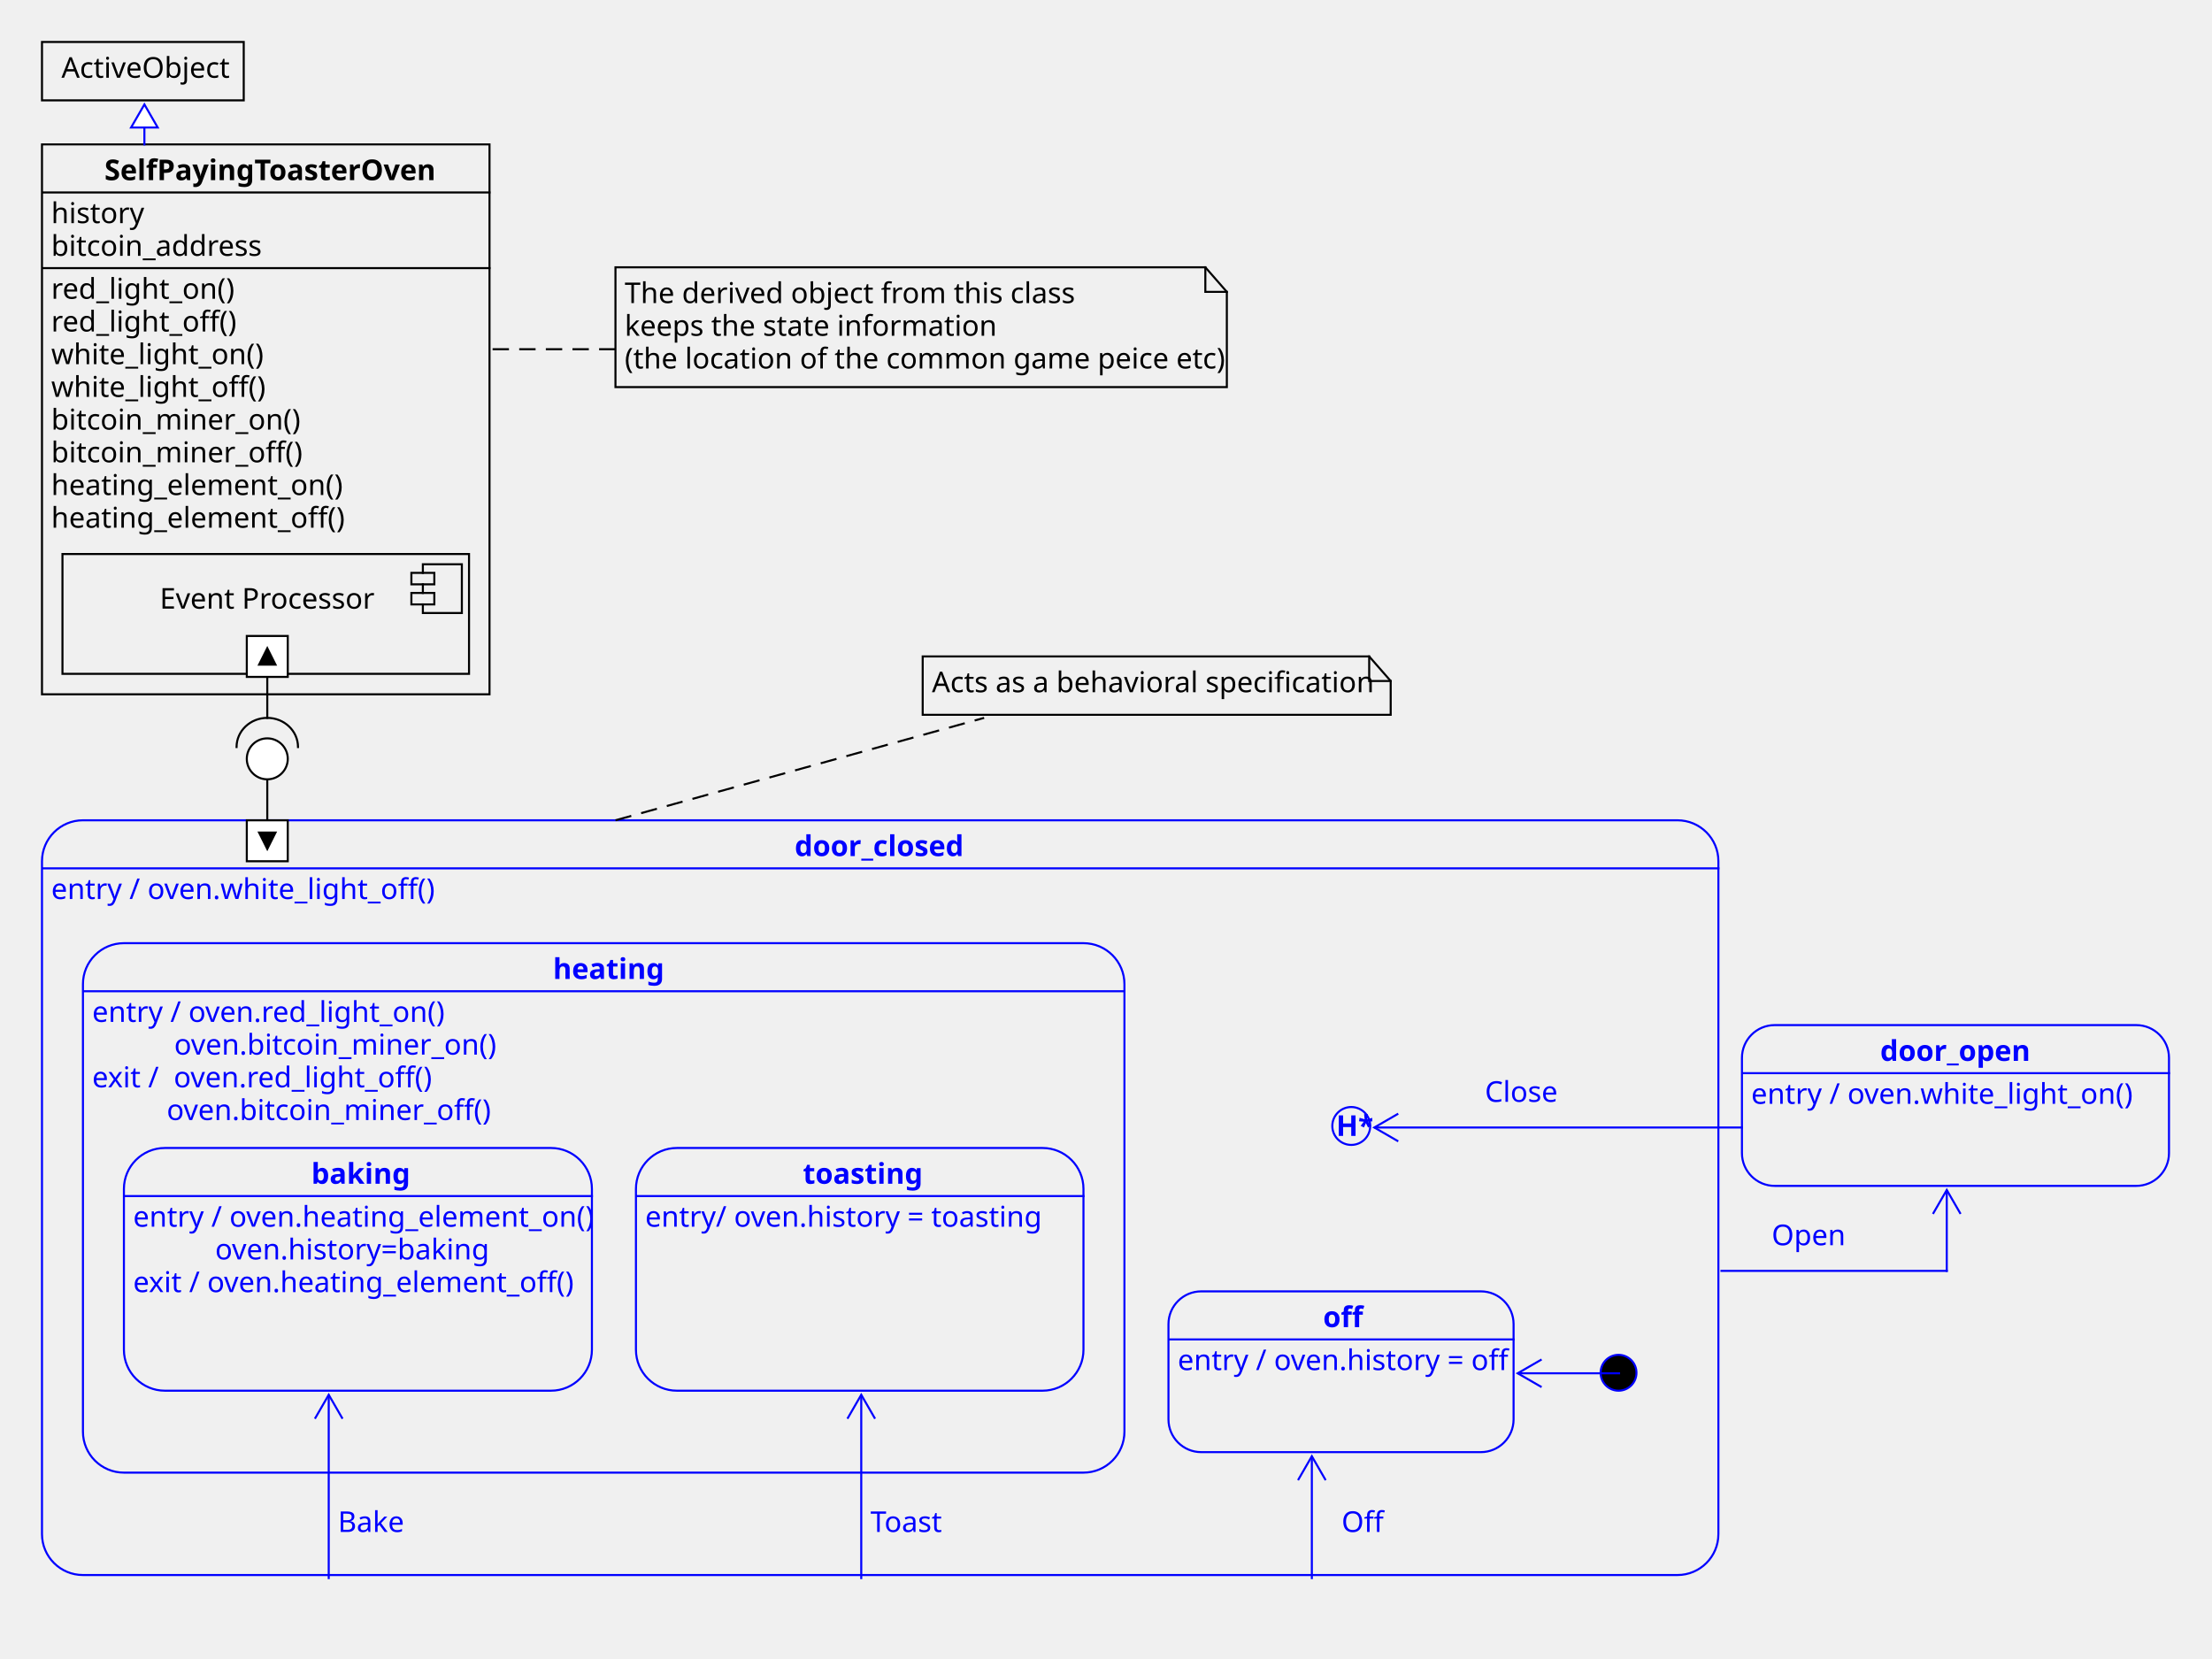
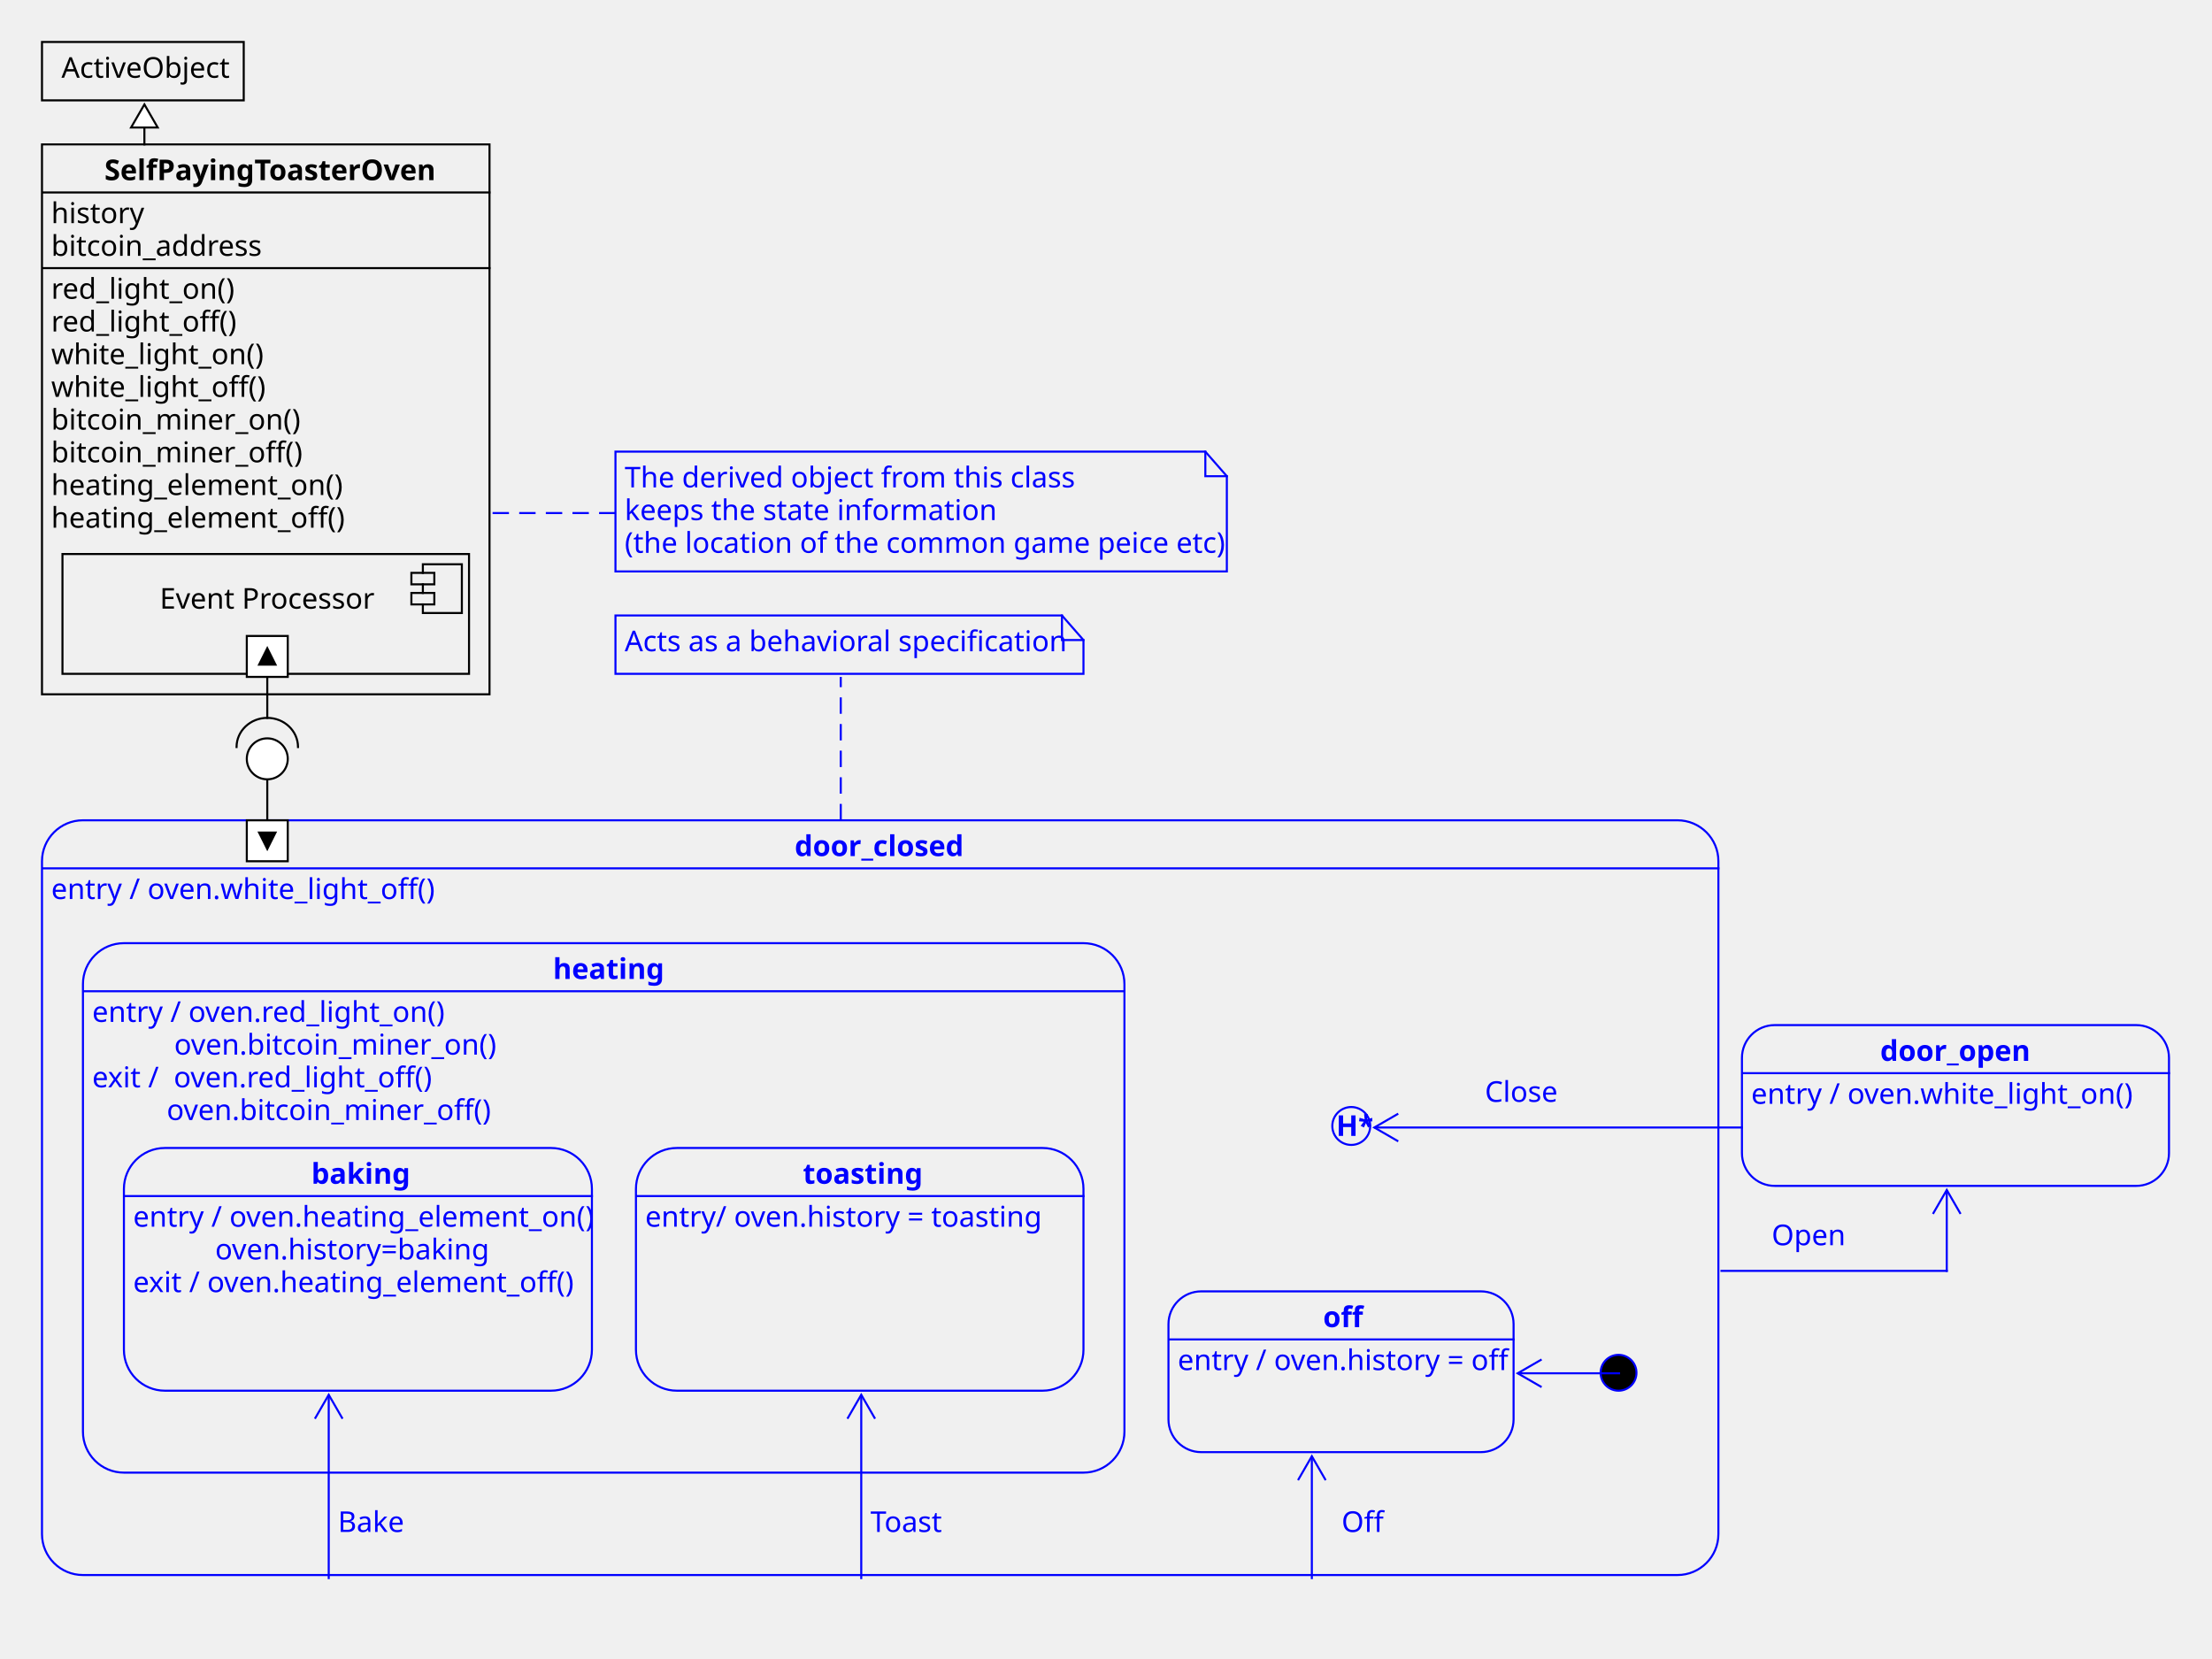
<svg xmlns="http://www.w3.org/2000/svg" fill-opacity="1" color-rendering="auto" color-interpolation="auto" text-rendering="auto" stroke="black" stroke-linecap="square" width="1080" stroke-miterlimit="10" shape-rendering="auto" stroke-opacity="1" fill="black" stroke-dasharray="none" font-weight="normal" stroke-width="1" viewBox="100 10 1080 810" height="810" font-family="'Dialog'" font-style="normal" stroke-linejoin="miter" font-size="12px" stroke-dashoffset="0" image-rendering="auto">
  <defs id="genericDefs" />
  <g>
    <defs id="defs1">
      <clipPath clipPathUnits="userSpaceOnUse" id="clipPath1">
        <path d="M0 0 L2147483647 0 L2147483647 2147483647 L0 2147483647 L0 0 Z" />
      </clipPath>
      <clipPath clipPathUnits="userSpaceOnUse" id="clipPath2">
        <path d="M0 0 L0 30 L230 30 L230 0 Z" />
      </clipPath>
      <clipPath clipPathUnits="userSpaceOnUse" id="clipPath3">
        <path d="M0 0 L0 60 L300 60 L300 0 Z" />
      </clipPath>
      <clipPath clipPathUnits="userSpaceOnUse" id="clipPath4">
        <path d="M0 0 L0 30 L100 30 L100 0 Z" />
      </clipPath>
      <clipPath clipPathUnits="userSpaceOnUse" id="clipPath5">
        <path d="M0 0 L0 20 L20 20 L20 0 Z" />
      </clipPath>
      <clipPath clipPathUnits="userSpaceOnUse" id="clipPath6">
        <path d="M0 0 L0 80 L210 80 L210 0 Z" />
      </clipPath>
      <clipPath clipPathUnits="userSpaceOnUse" id="clipPath7">
        <path d="M0 0 L0 120 L220 120 L220 0 Z" />
      </clipPath>
      <clipPath clipPathUnits="userSpaceOnUse" id="clipPath8">
        <path d="M0 0 L0 120 L230 120 L230 0 Z" />
      </clipPath>
      <clipPath clipPathUnits="userSpaceOnUse" id="clipPath9">
        <path d="M0 0 L0 260 L510 260 L510 0 Z" />
      </clipPath>
      <clipPath clipPathUnits="userSpaceOnUse" id="clipPath10">
        <path d="M0 0 L0 80 L170 80 L170 0 Z" />
      </clipPath>
      <clipPath clipPathUnits="userSpaceOnUse" id="clipPath11">
        <path d="M0 0 L0 60 L200 60 L200 0 Z" />
      </clipPath>
      <clipPath clipPathUnits="userSpaceOnUse" id="clipPath12">
        <path d="M0 0 L0 270 L220 270 L220 0 Z" />
      </clipPath>
      <clipPath clipPathUnits="userSpaceOnUse" id="clipPath13">
        <path d="M0 0 L0 370 L820 370 L820 0 Z" />
      </clipPath>
      <clipPath clipPathUnits="userSpaceOnUse" id="clipPath14">
+         <path d="M0 0 L0 100 L30 100 L30 0 Z" />
+       </clipPath>
+       <clipPath clipPathUnits="userSpaceOnUse" id="clipPath15">
        <path d="M0 0 L0 30 L90 30 L90 0 Z" />
      </clipPath>
-       <clipPath clipPathUnits="userSpaceOnUse" id="clipPath15">
+       <clipPath clipPathUnits="userSpaceOnUse" id="clipPath16">
        <path d="M0 0 L0 120 L30 120 L30 0 Z" />
      </clipPath>
-       <clipPath clipPathUnits="userSpaceOnUse" id="clipPath16">
+       <clipPath clipPathUnits="userSpaceOnUse" id="clipPath17">
        <path d="M0 0 L0 50 L30 50 L30 0 Z" />
      </clipPath>
-       <clipPath clipPathUnits="userSpaceOnUse" id="clipPath17">
+       <clipPath clipPathUnits="userSpaceOnUse" id="clipPath18">
        <path d="M0 0 L0 90 L30 90 L30 0 Z" />
      </clipPath>
-       <clipPath clipPathUnits="userSpaceOnUse" id="clipPath18">
+       <clipPath clipPathUnits="userSpaceOnUse" id="clipPath19">
        <path d="M0 0 L0 30 L80 30 L80 0 Z" />
      </clipPath>
-       <clipPath clipPathUnits="userSpaceOnUse" id="clipPath19">
+       <clipPath clipPathUnits="userSpaceOnUse" id="clipPath20">
        <path d="M0 0 L0 30 L210 30 L210 0 Z" />
      </clipPath>
-       <clipPath clipPathUnits="userSpaceOnUse" id="clipPath20">
+       <clipPath clipPathUnits="userSpaceOnUse" id="clipPath21">
        <path d="M0 0 L0 70 L140 70 L140 0 Z" />
      </clipPath>
-       <clipPath clipPathUnits="userSpaceOnUse" id="clipPath21">
+       <clipPath clipPathUnits="userSpaceOnUse" id="clipPath22">
        <path d="M0 0 L0 70 L30 70 L30 0 Z" />
      </clipPath>
-       <clipPath clipPathUnits="userSpaceOnUse" id="clipPath22">
+       <clipPath clipPathUnits="userSpaceOnUse" id="clipPath23">
        <path d="M0 0 L0 70 L50 70 L50 0 Z" />
      </clipPath>
    </defs>
-     <g fill="rgb(255,255,255)" fill-opacity="0" transform="translate(550,330)" stroke-opacity="0" stroke="rgb(255,255,255)">
+     <g fill="rgb(255,255,255)" fill-opacity="0" transform="translate(400,310)" stroke-opacity="0" stroke="rgb(255,255,255)">
      <path d="M0.5 0.5 L218.5 0.5 L229 12.5 L229 29 L0.5 29 Z" stroke="none" clip-path="url(#clipPath2)" />
    </g>
-     <g transform="translate(550,330)">
+     <g fill="blue" transform="translate(400,310)" stroke="blue">
      <path fill="none" d="M0.5 0.5 L218.5 0.5 L229 12.5 L229 29 L0.5 29 Z" clip-path="url(#clipPath2)" />
      <path fill="none" d="M218.5 0.5 L218.5 12.5 L229 12.5" clip-path="url(#clipPath2)" />
      <text x="5" font-size="14px" y="17.969" clip-path="url(#clipPath2)" font-family="sans-serif" stroke="none" xml:space="preserve">Acts as a behavioral specification</text>
    </g>
-     <g fill="rgb(255,255,255)" fill-opacity="0" transform="translate(400,140)" stroke-opacity="0" stroke="rgb(255,255,255)">
+     <g fill="rgb(255,255,255)" fill-opacity="0" transform="translate(400,230)" stroke-opacity="0" stroke="rgb(255,255,255)">
      <path d="M0.5 0.5 L288.5 0.5 L299 12.5 L299 59 L0.5 59 Z" stroke="none" clip-path="url(#clipPath3)" />
    </g>
-     <g transform="translate(400,140)">
+     <g fill="blue" transform="translate(400,230)" stroke="blue">
      <path fill="none" d="M0.5 0.5 L288.5 0.5 L299 12.5 L299 59 L0.5 59 Z" clip-path="url(#clipPath3)" />
      <path fill="none" d="M288.5 0.5 L288.5 12.5 L299 12.5" clip-path="url(#clipPath3)" />
      <text x="5" font-size="14px" y="17.969" clip-path="url(#clipPath3)" font-family="sans-serif" stroke="none" xml:space="preserve">The derived object from this class</text>
      <text x="5" font-size="14px" y="33.938" clip-path="url(#clipPath3)" font-family="sans-serif" stroke="none" xml:space="preserve">keeps the state information</text>
      <text x="5" font-size="14px" y="49.906" clip-path="url(#clipPath3)" font-family="sans-serif" stroke="none" xml:space="preserve">(the location of the common game peice etc)</text>
    </g>
    <g fill="blue" font-size="14px" font-family="sans-serif" transform="translate(260,740)" stroke="blue">
      <text x="5" xml:space="preserve" y="17.969" clip-path="url(#clipPath4)" stroke="none">Bake</text>
    </g>
    <g fill="blue" font-size="14px" font-family="sans-serif" transform="translate(520,740)" stroke="blue">
      <text x="5" xml:space="preserve" y="17.969" clip-path="url(#clipPath4)" stroke="none">Toast</text>
    </g>
    <g fill="blue" font-size="14px" font-family="sans-serif" transform="translate(750,740)" stroke="blue">
      <text x="5" xml:space="preserve" y="17.969" clip-path="url(#clipPath4)" stroke="none">Off</text>
    </g>
    <g fill="blue" font-size="14px" font-family="sans-serif" transform="translate(820,530)" stroke="blue">
      <text x="5" xml:space="preserve" y="17.969" clip-path="url(#clipPath4)" stroke="none">Close</text>
    </g>
    <g fill="blue" font-size="14px" font-family="sans-serif" transform="translate(960,600)" stroke="blue">
      <text x="5" xml:space="preserve" y="17.969" clip-path="url(#clipPath4)" stroke="none">Open</text>
    </g>
    <g fill="rgb(255,255,255)" fill-opacity="0" transform="translate(120,30)" stroke-opacity="0" stroke="rgb(255,255,255)">
      <rect x="0.5" width="98.5" height="28.5" y="0.5" clip-path="url(#clipPath4)" stroke="none" />
    </g>
    <g transform="translate(120,30)">
      <rect fill="none" x="0.5" width="98.5" height="28.5" y="0.5" clip-path="url(#clipPath4)" />
      <text x="10" font-size="14px" y="17.969" clip-path="url(#clipPath4)" font-family="sans-serif" stroke="none" xml:space="preserve">ActiveObject</text>
    </g>
    <g transform="translate(880,670)">
      <circle r="8.75" clip-path="url(#clipPath5)" cx="10.25" cy="10.25" stroke="none" />
      <circle fill="none" r="8.75" clip-path="url(#clipPath5)" cx="10.25" cy="10.25" stroke="blue" />
    </g>
    <g fill="rgb(255,255,255)" fill-opacity="0" transform="translate(950,510)" stroke-opacity="0" stroke="rgb(255,255,255)">
      <rect x="0.5" y="0.5" clip-path="url(#clipPath6)" width="208.5" rx="16" ry="16" height="78.5" stroke="none" />
    </g>
    <g fill="blue" transform="translate(950,510)" stroke="blue">
      <rect x="0.5" y="0.5" clip-path="url(#clipPath6)" fill="none" width="208.5" rx="16" ry="16" height="78.5" />
      <text x="68" font-size="14px" y="17.969" clip-path="url(#clipPath6)" font-family="sans-serif" stroke="none" font-weight="bold" xml:space="preserve">door_open</text>
      <path fill="none" d="M1 23.969 L209 23.969" clip-path="url(#clipPath6)" />
      <text x="5" font-size="14px" y="38.938" clip-path="url(#clipPath6)" font-family="sans-serif" stroke="none" xml:space="preserve">entry / oven.white_light_on()</text>
    </g>
    <g fill="rgb(255,255,255)" fill-opacity="0" transform="translate(750,550)" stroke-opacity="0" stroke="rgb(255,255,255)">
      <circle r="9.25" clip-path="url(#clipPath5)" cx="9.75" cy="9.75" stroke="none" />
    </g>
    <g fill="blue" transform="translate(750,550)" stroke="blue">
      <circle fill="none" r="9.25" clip-path="url(#clipPath5)" cx="9.75" cy="9.75" />
      <text x="2.39" font-size="14px" y="14.594" clip-path="url(#clipPath5)" font-family="sans-serif" stroke="none" font-weight="bold" xml:space="preserve">H*</text>
    </g>
    <g fill="rgb(255,255,255)" fill-opacity="0" transform="translate(410,570)" stroke-opacity="0" stroke="rgb(255,255,255)">
      <rect x="0.5" y="0.5" clip-path="url(#clipPath7)" width="218.5" rx="20" ry="20" height="118.5" stroke="none" />
    </g>
    <g fill="blue" transform="translate(410,570)" stroke="blue">
      <rect x="0.5" y="0.5" clip-path="url(#clipPath7)" fill="none" width="218.5" rx="20" ry="20" height="118.5" />
      <text x="82" font-size="14px" y="17.969" clip-path="url(#clipPath7)" font-family="sans-serif" stroke="none" font-weight="bold" xml:space="preserve">toasting</text>
      <path fill="none" d="M1 23.969 L219 23.969" clip-path="url(#clipPath7)" />
      <text x="5" font-size="14px" y="38.938" clip-path="url(#clipPath7)" font-family="sans-serif" stroke="none" xml:space="preserve">entry/ oven.history = toasting</text>
    </g>
    <g fill="rgb(255,255,255)" fill-opacity="0" transform="translate(160,570)" stroke-opacity="0" stroke="rgb(255,255,255)">
      <rect x="0.5" y="0.5" clip-path="url(#clipPath8)" width="228.5" rx="20" ry="20" height="118.5" stroke="none" />
    </g>
    <g fill="blue" transform="translate(160,570)" stroke="blue">
      <rect x="0.5" y="0.5" clip-path="url(#clipPath8)" fill="none" width="228.5" rx="20" ry="20" height="118.5" />
      <text x="92" font-size="14px" y="17.969" clip-path="url(#clipPath8)" font-family="sans-serif" stroke="none" font-weight="bold" xml:space="preserve">baking</text>
      <path fill="none" d="M1 23.969 L229 23.969" clip-path="url(#clipPath8)" />
      <text x="5" font-size="14px" y="38.938" clip-path="url(#clipPath8)" font-family="sans-serif" stroke="none" xml:space="preserve">entry / oven.heating_element_on()</text>
      <text x="5" font-size="14px" y="54.906" clip-path="url(#clipPath8)" font-family="sans-serif" stroke="none" xml:space="preserve">           oven.history=baking</text>
      <text x="5" font-size="14px" y="70.875" clip-path="url(#clipPath8)" font-family="sans-serif" stroke="none" xml:space="preserve">exit / oven.heating_element_off()</text>
    </g>
    <g fill="rgb(255,255,255)" fill-opacity="0" transform="translate(140,470)" stroke-opacity="0" stroke="rgb(255,255,255)">
      <rect x="0.5" y="0.5" clip-path="url(#clipPath9)" width="508.5" rx="20" ry="20" height="258.5" stroke="none" />
    </g>
    <g fill="blue" transform="translate(140,470)" stroke="blue">
      <rect x="0.5" y="0.5" clip-path="url(#clipPath9)" fill="none" width="508.5" rx="20" ry="20" height="258.5" />
      <text x="230" font-size="14px" y="17.969" clip-path="url(#clipPath9)" font-family="sans-serif" stroke="none" font-weight="bold" xml:space="preserve">heating</text>
      <path fill="none" d="M1 23.969 L509 23.969" clip-path="url(#clipPath9)" />
      <text x="5" font-size="14px" y="38.938" clip-path="url(#clipPath9)" font-family="sans-serif" stroke="none" xml:space="preserve">entry / oven.red_light_on()</text>
      <text x="5" font-size="14px" y="54.906" clip-path="url(#clipPath9)" font-family="sans-serif" stroke="none" xml:space="preserve">           oven.bitcoin_miner_on()</text>
      <text x="5" font-size="14px" y="70.875" clip-path="url(#clipPath9)" font-family="sans-serif" stroke="none" xml:space="preserve">exit /  oven.red_light_off()</text>
      <text x="5" font-size="14px" y="86.844" clip-path="url(#clipPath9)" font-family="sans-serif" stroke="none" xml:space="preserve">          oven.bitcoin_miner_off()</text>
    </g>
    <g fill="rgb(255,255,255)" fill-opacity="0" transform="translate(670,640)" stroke-opacity="0" stroke="rgb(255,255,255)">
      <rect x="0.5" y="0.5" clip-path="url(#clipPath10)" width="168.5" rx="16" ry="16" height="78.5" stroke="none" />
    </g>
    <g fill="blue" transform="translate(670,640)" stroke="blue">
      <rect x="0.5" y="0.5" clip-path="url(#clipPath10)" fill="none" width="168.5" rx="16" ry="16" height="78.5" />
      <text x="76" font-size="14px" y="17.969" clip-path="url(#clipPath10)" font-family="sans-serif" stroke="none" font-weight="bold" xml:space="preserve">off</text>
      <path fill="none" d="M1 23.969 L169 23.969" clip-path="url(#clipPath10)" />
      <text x="5" font-size="14px" y="38.938" clip-path="url(#clipPath10)" font-family="sans-serif" stroke="none" xml:space="preserve">entry / oven.history = off</text>
    </g>
    <g fill="rgb(255,255,255)" fill-opacity="0" transform="translate(130,280)" stroke-opacity="0" stroke="rgb(255,255,255)">
      <rect x="170.86" width="11.2" height="5.6" y="9.7" clip-path="url(#clipPath11)" stroke="none" />
    </g>
    <g transform="translate(130,280)">
      <rect fill="none" x="170.86" width="11.2" height="5.6" y="9.7" clip-path="url(#clipPath11)" />
    </g>
    <g fill="rgb(255,255,255)" fill-opacity="0" transform="translate(130,280)" stroke-opacity="0" stroke="rgb(255,255,255)">
      <rect x="170.86" width="11.2" height="5.6" y="19.5" clip-path="url(#clipPath11)" stroke="none" />
    </g>
    <g transform="translate(130,280)">
      <rect fill="none" x="170.86" width="11.2" height="5.6" y="19.5" clip-path="url(#clipPath11)" />
      <path fill="none" d="M176.46 15.3 L176.46 19.5" clip-path="url(#clipPath11)" />
      <path fill="none" d="M176.46 9.7 L176.46 5.5 L195.5 5.5 L195.5 29.3 L176.46 29.3 L176.46 25.1" clip-path="url(#clipPath11)" />
    </g>
    <g fill="rgb(255,255,255)" fill-opacity="0" transform="translate(130,280)" stroke-opacity="0" stroke="rgb(255,255,255)">
      <rect x="0.5" width="198.5" height="58.5" y="0.5" clip-path="url(#clipPath11)" stroke="none" />
    </g>
    <g transform="translate(130,280)">
      <rect fill="none" x="0.5" width="198.5" height="58.5" y="0.5" clip-path="url(#clipPath11)" />
      <text x="48" font-size="14px" y="27.169" clip-path="url(#clipPath11)" font-family="sans-serif" stroke="none" xml:space="preserve">Event Processor</text>
    </g>
    <g fill="rgb(255,255,255)" fill-opacity="0" transform="translate(120,80)" stroke-opacity="0" stroke="rgb(255,255,255)">
      <rect x="0.5" width="218.5" height="268.5" y="0.5" clip-path="url(#clipPath12)" stroke="none" />
    </g>
    <g transform="translate(120,80)">
      <rect fill="none" x="0.5" width="218.5" height="268.5" y="0.5" clip-path="url(#clipPath12)" />
      <text x="31" font-size="14px" y="17.969" clip-path="url(#clipPath12)" font-family="sans-serif" stroke="none" font-weight="bold" xml:space="preserve">SelfPayingToasterOven</text>
      <path fill="none" d="M1 23.969 L219 23.969" clip-path="url(#clipPath12)" />
      <text x="5" font-size="14px" y="38.938" clip-path="url(#clipPath12)" font-family="sans-serif" stroke="none" xml:space="preserve">history</text>
      <text x="5" font-size="14px" y="54.906" clip-path="url(#clipPath12)" font-family="sans-serif" stroke="none" xml:space="preserve">bitcoin_address</text>
      <path fill="none" d="M1 60.906 L219 60.906" clip-path="url(#clipPath12)" />
      <text x="5" font-size="14px" y="75.875" clip-path="url(#clipPath12)" font-family="sans-serif" stroke="none" xml:space="preserve">red_light_on()</text>
      <text x="5" font-size="14px" y="91.844" clip-path="url(#clipPath12)" font-family="sans-serif" stroke="none" xml:space="preserve">red_light_off()</text>
      <text x="5" font-size="14px" y="107.812" clip-path="url(#clipPath12)" font-family="sans-serif" stroke="none" xml:space="preserve">white_light_on()</text>
      <text x="5" font-size="14px" y="123.781" clip-path="url(#clipPath12)" font-family="sans-serif" stroke="none" xml:space="preserve">white_light_off()</text>
      <text x="5" font-size="14px" y="139.75" clip-path="url(#clipPath12)" font-family="sans-serif" stroke="none" xml:space="preserve">bitcoin_miner_on()</text>
      <text x="5" font-size="14px" y="155.719" clip-path="url(#clipPath12)" font-family="sans-serif" stroke="none" xml:space="preserve">bitcoin_miner_off()</text>
      <text x="5" font-size="14px" y="171.688" clip-path="url(#clipPath12)" font-family="sans-serif" stroke="none" xml:space="preserve">heating_element_on()</text>
      <text x="5" font-size="14px" y="187.656" clip-path="url(#clipPath12)" font-family="sans-serif" stroke="none" xml:space="preserve">heating_element_off()</text>
    </g>
    <g fill="rgb(255,255,255)" fill-opacity="0" transform="translate(120,410)" stroke-opacity="0" stroke="rgb(255,255,255)">
      <rect x="0.5" y="0.5" clip-path="url(#clipPath13)" width="818.5" rx="20" ry="20" height="368.5" stroke="none" />
    </g>
    <g fill="blue" transform="translate(120,410)" stroke="blue">
      <rect x="0.5" y="0.5" clip-path="url(#clipPath13)" fill="none" width="818.5" rx="20" ry="20" height="368.5" />
      <text x="368" font-size="14px" y="17.969" clip-path="url(#clipPath13)" font-family="sans-serif" stroke="none" font-weight="bold" xml:space="preserve">door_closed</text>
      <path fill="none" d="M1 23.969 L819 23.969" clip-path="url(#clipPath13)" />
      <text x="5" font-size="14px" y="38.938" clip-path="url(#clipPath13)" font-family="sans-serif" stroke="none" xml:space="preserve">entry / oven.white_light_off()</text>
    </g>
-     <g stroke-dasharray="8,5" stroke-miterlimit="5" transform="translate(390,350)" stroke-linecap="butt">
-       <path fill="none" d="M10.5 60.5 L190.5 10.5" clip-path="url(#clipPath6)" />
-     </g>
-     <g stroke-dasharray="8,5" stroke-miterlimit="5" transform="translate(330,170)" stroke-linecap="butt">
-       <path fill="none" d="M10.5 10.5 L70.5 10.5" clip-path="url(#clipPath14)" />
+     <g fill="blue" stroke-miterlimit="5" stroke-dasharray="8,5" transform="translate(500,330)" stroke-linecap="butt" stroke="blue">
+       <path fill="none" d="M10.5 80.5 L10.5 10.5" clip-path="url(#clipPath14)" />
+     </g>
+     <g fill="blue" stroke-miterlimit="5" stroke-dasharray="8,5" transform="translate(330,250)" stroke-linecap="butt" stroke="blue">
+       <path fill="none" d="M10.5 10.5 L70.5 10.5" clip-path="url(#clipPath15)" />
    </g>
    <g fill="blue" transform="translate(510,680)" stroke="blue">
-       <path fill="none" d="M10.5 100.5 L10.5 11.5" clip-path="url(#clipPath15)" />
-       <path fill="none" d="M17 22.258 L10.5 11 L4 22.258" clip-path="url(#clipPath15)" />
+       <path fill="none" d="M10.5 100.5 L10.5 11.5" clip-path="url(#clipPath16)" />
+       <path fill="none" d="M17 22.258 L10.5 11 L4 22.258" clip-path="url(#clipPath16)" />
    </g>
    <g fill="blue" transform="translate(250,680)" stroke="blue">
-       <path fill="none" d="M10.5 100.5 L10.5 11.5" clip-path="url(#clipPath15)" />
-       <path fill="none" d="M17 22.258 L10.5 11 L4 22.258" clip-path="url(#clipPath15)" />
-     </g>
-     <g fill="blue" transform="translate(160,50)" stroke="blue">
-       <path fill="none" d="M10.5 11.5 L10.5 30.5" clip-path="url(#clipPath16)" />
-       <path fill="white" d="M4 22.258 L10.5 11 L17 22.258 Z" clip-path="url(#clipPath16)" stroke="none" />
-       <path fill="none" d="M4 22.258 L10.5 11 L17 22.258 Z" clip-path="url(#clipPath16)" />
+       <path fill="none" d="M10.5 100.5 L10.5 11.5" clip-path="url(#clipPath16)" />
+       <path fill="none" d="M17 22.258 L10.5 11 L4 22.258" clip-path="url(#clipPath16)" />
+     </g>
+     <g transform="translate(160,50)">
+       <path fill="none" d="M10.5 11.5 L10.5 30.5" clip-path="url(#clipPath17)" />
+       <path fill="white" d="M4 22.258 L10.5 11 L17 22.258 Z" clip-path="url(#clipPath17)" stroke="none" />
+       <path fill="none" d="M4 22.258 L10.5 11 L17 22.258 Z" clip-path="url(#clipPath17)" />
    </g>
    <g fill="blue" transform="translate(730,710)" stroke="blue">
-       <path fill="none" d="M10.5 70.5 L10.5 11.5" clip-path="url(#clipPath17)" />
-       <path fill="none" d="M17 22.258 L10.5 11 L4 22.258" clip-path="url(#clipPath17)" />
+       <path fill="none" d="M10.5 70.5 L10.5 11.5" clip-path="url(#clipPath18)" />
+       <path fill="none" d="M17 22.258 L10.5 11 L4 22.258" clip-path="url(#clipPath18)" />
    </g>
    <g fill="blue" transform="translate(830,670)" stroke="blue">
-       <path fill="none" d="M60.5 10.5 L11.5 10.5" clip-path="url(#clipPath18)" />
-       <path fill="none" d="M22.258 4 L11 10.5 L22.258 17" clip-path="url(#clipPath18)" />
+       <path fill="none" d="M60.5 10.5 L11.5 10.5" clip-path="url(#clipPath19)" />
+       <path fill="none" d="M22.258 4 L11 10.5 L22.258 17" clip-path="url(#clipPath19)" />
    </g>
    <g fill="blue" transform="translate(760,550)" stroke="blue">
-       <path fill="none" d="M190.5 10.5 L11.5 10.5" clip-path="url(#clipPath19)" />
-       <path fill="none" d="M22.258 4 L11 10.5 L22.258 17" clip-path="url(#clipPath19)" />
+       <path fill="none" d="M190.5 10.5 L11.5 10.5" clip-path="url(#clipPath20)" />
+       <path fill="none" d="M22.258 4 L11 10.5 L22.258 17" clip-path="url(#clipPath20)" />
    </g>
    <g fill="blue" transform="translate(930,580)" stroke="blue">
-       <path fill="none" d="M10.5 50.5 L120.5 50.5" clip-path="url(#clipPath20)" />
-       <path fill="none" d="M120.5 50.5 L120.5 11.5" clip-path="url(#clipPath20)" />
-       <path fill="none" d="M127 22.258 L120.5 11 L114 22.258" clip-path="url(#clipPath20)" />
+       <path fill="none" d="M10.5 50.5 L120.5 50.5" clip-path="url(#clipPath21)" />
+       <path fill="none" d="M120.5 50.5 L120.5 11.5" clip-path="url(#clipPath21)" />
+       <path fill="none" d="M127 22.258 L120.5 11 L114 22.258" clip-path="url(#clipPath21)" />
    </g>
    <g transform="translate(220,370)">
-       <path fill="none" d="M10.5 11.5 L10.5 50.5" clip-path="url(#clipPath21)" />
-       <circle fill="white" r="10" clip-path="url(#clipPath21)" cx="10.5" cy="10.5" stroke="none" />
-       <circle fill="none" r="10" clip-path="url(#clipPath21)" cx="10.5" cy="10.5" />
-       <rect x="0.5" y="40.5" clip-path="url(#clipPath21)" fill="white" width="20" height="20" stroke="none" />
-       <rect fill="none" x="0.5" width="20" height="20" y="40.5" clip-path="url(#clipPath21)" />
-       <path d="M6.5 46.5 L14.5 46.5 L10.5 54.5 Z" clip-path="url(#clipPath21)" stroke="none" />
-       <path fill="none" d="M6.5 46.5 L14.5 46.5 L10.5 54.5 Z" clip-path="url(#clipPath21)" />
+       <path fill="none" d="M10.5 11.5 L10.5 50.5" clip-path="url(#clipPath22)" />
+       <circle fill="white" r="10" clip-path="url(#clipPath22)" cx="10.5" cy="10.5" stroke="none" />
+       <circle fill="none" r="10" clip-path="url(#clipPath22)" cx="10.5" cy="10.5" />
+       <rect x="0.5" y="40.5" clip-path="url(#clipPath22)" fill="white" width="20" height="20" stroke="none" />
+       <rect fill="none" x="0.5" width="20" height="20" y="40.5" clip-path="url(#clipPath22)" />
+       <path d="M6.5 46.5 L14.5 46.5 L10.5 54.5 Z" clip-path="url(#clipPath22)" stroke="none" />
+       <path fill="none" d="M6.5 46.5 L14.5 46.5 L10.5 54.5 Z" clip-path="url(#clipPath22)" />
    </g>
    <g transform="translate(210,320)">
-       <path fill="none" d="M20.5 11.5 L20.5 40.5" clip-path="url(#clipPath22)" />
-       <rect x="10.5" y="0.5" clip-path="url(#clipPath22)" fill="white" width="20" height="20" stroke="none" />
-       <rect fill="none" x="10.5" width="20" height="20" y="0.5" clip-path="url(#clipPath22)" />
-       <path d="M20.5 6.5 L24.5 14.5 L16.5 14.5 Z" clip-path="url(#clipPath22)" stroke="none" />
-       <path fill="none" d="M20.5 6.5 L24.5 14.5 L16.5 14.5 Z" clip-path="url(#clipPath22)" />
+       <path fill="none" d="M20.5 11.5 L20.5 40.5" clip-path="url(#clipPath23)" />
+       <rect x="10.5" y="0.5" clip-path="url(#clipPath23)" fill="white" width="20" height="20" stroke="none" />
+       <rect fill="none" x="10.5" width="20" height="20" y="0.5" clip-path="url(#clipPath23)" />
+       <path d="M20.5 6.5 L24.5 14.5 L16.5 14.5 Z" clip-path="url(#clipPath23)" stroke="none" />
+       <path fill="none" d="M20.5 6.5 L24.5 14.5 L16.5 14.5 Z" clip-path="url(#clipPath23)" />
    </g>
    <g fill="rgb(255,255,255)" fill-opacity="0" transform="translate(210,320)" stroke-opacity="0" stroke="rgb(255,255,255)">
-       <path d="M35.5 54.75 A15 14.25 0 0 0 5.5 54.75" stroke="none" clip-path="url(#clipPath22)" />
+       <path d="M35.5 54.75 A15 14.25 0 0 0 5.5 54.75" stroke="none" clip-path="url(#clipPath23)" />
    </g>
    <g transform="translate(210,320)">
-       <path fill="none" d="M35.5 54.75 A15 14.25 0 0 0 5.5 54.75" clip-path="url(#clipPath22)" />
+       <path fill="none" d="M35.5 54.75 A15 14.25 0 0 0 5.5 54.75" clip-path="url(#clipPath23)" />
    </g>
  </g>
</svg>
